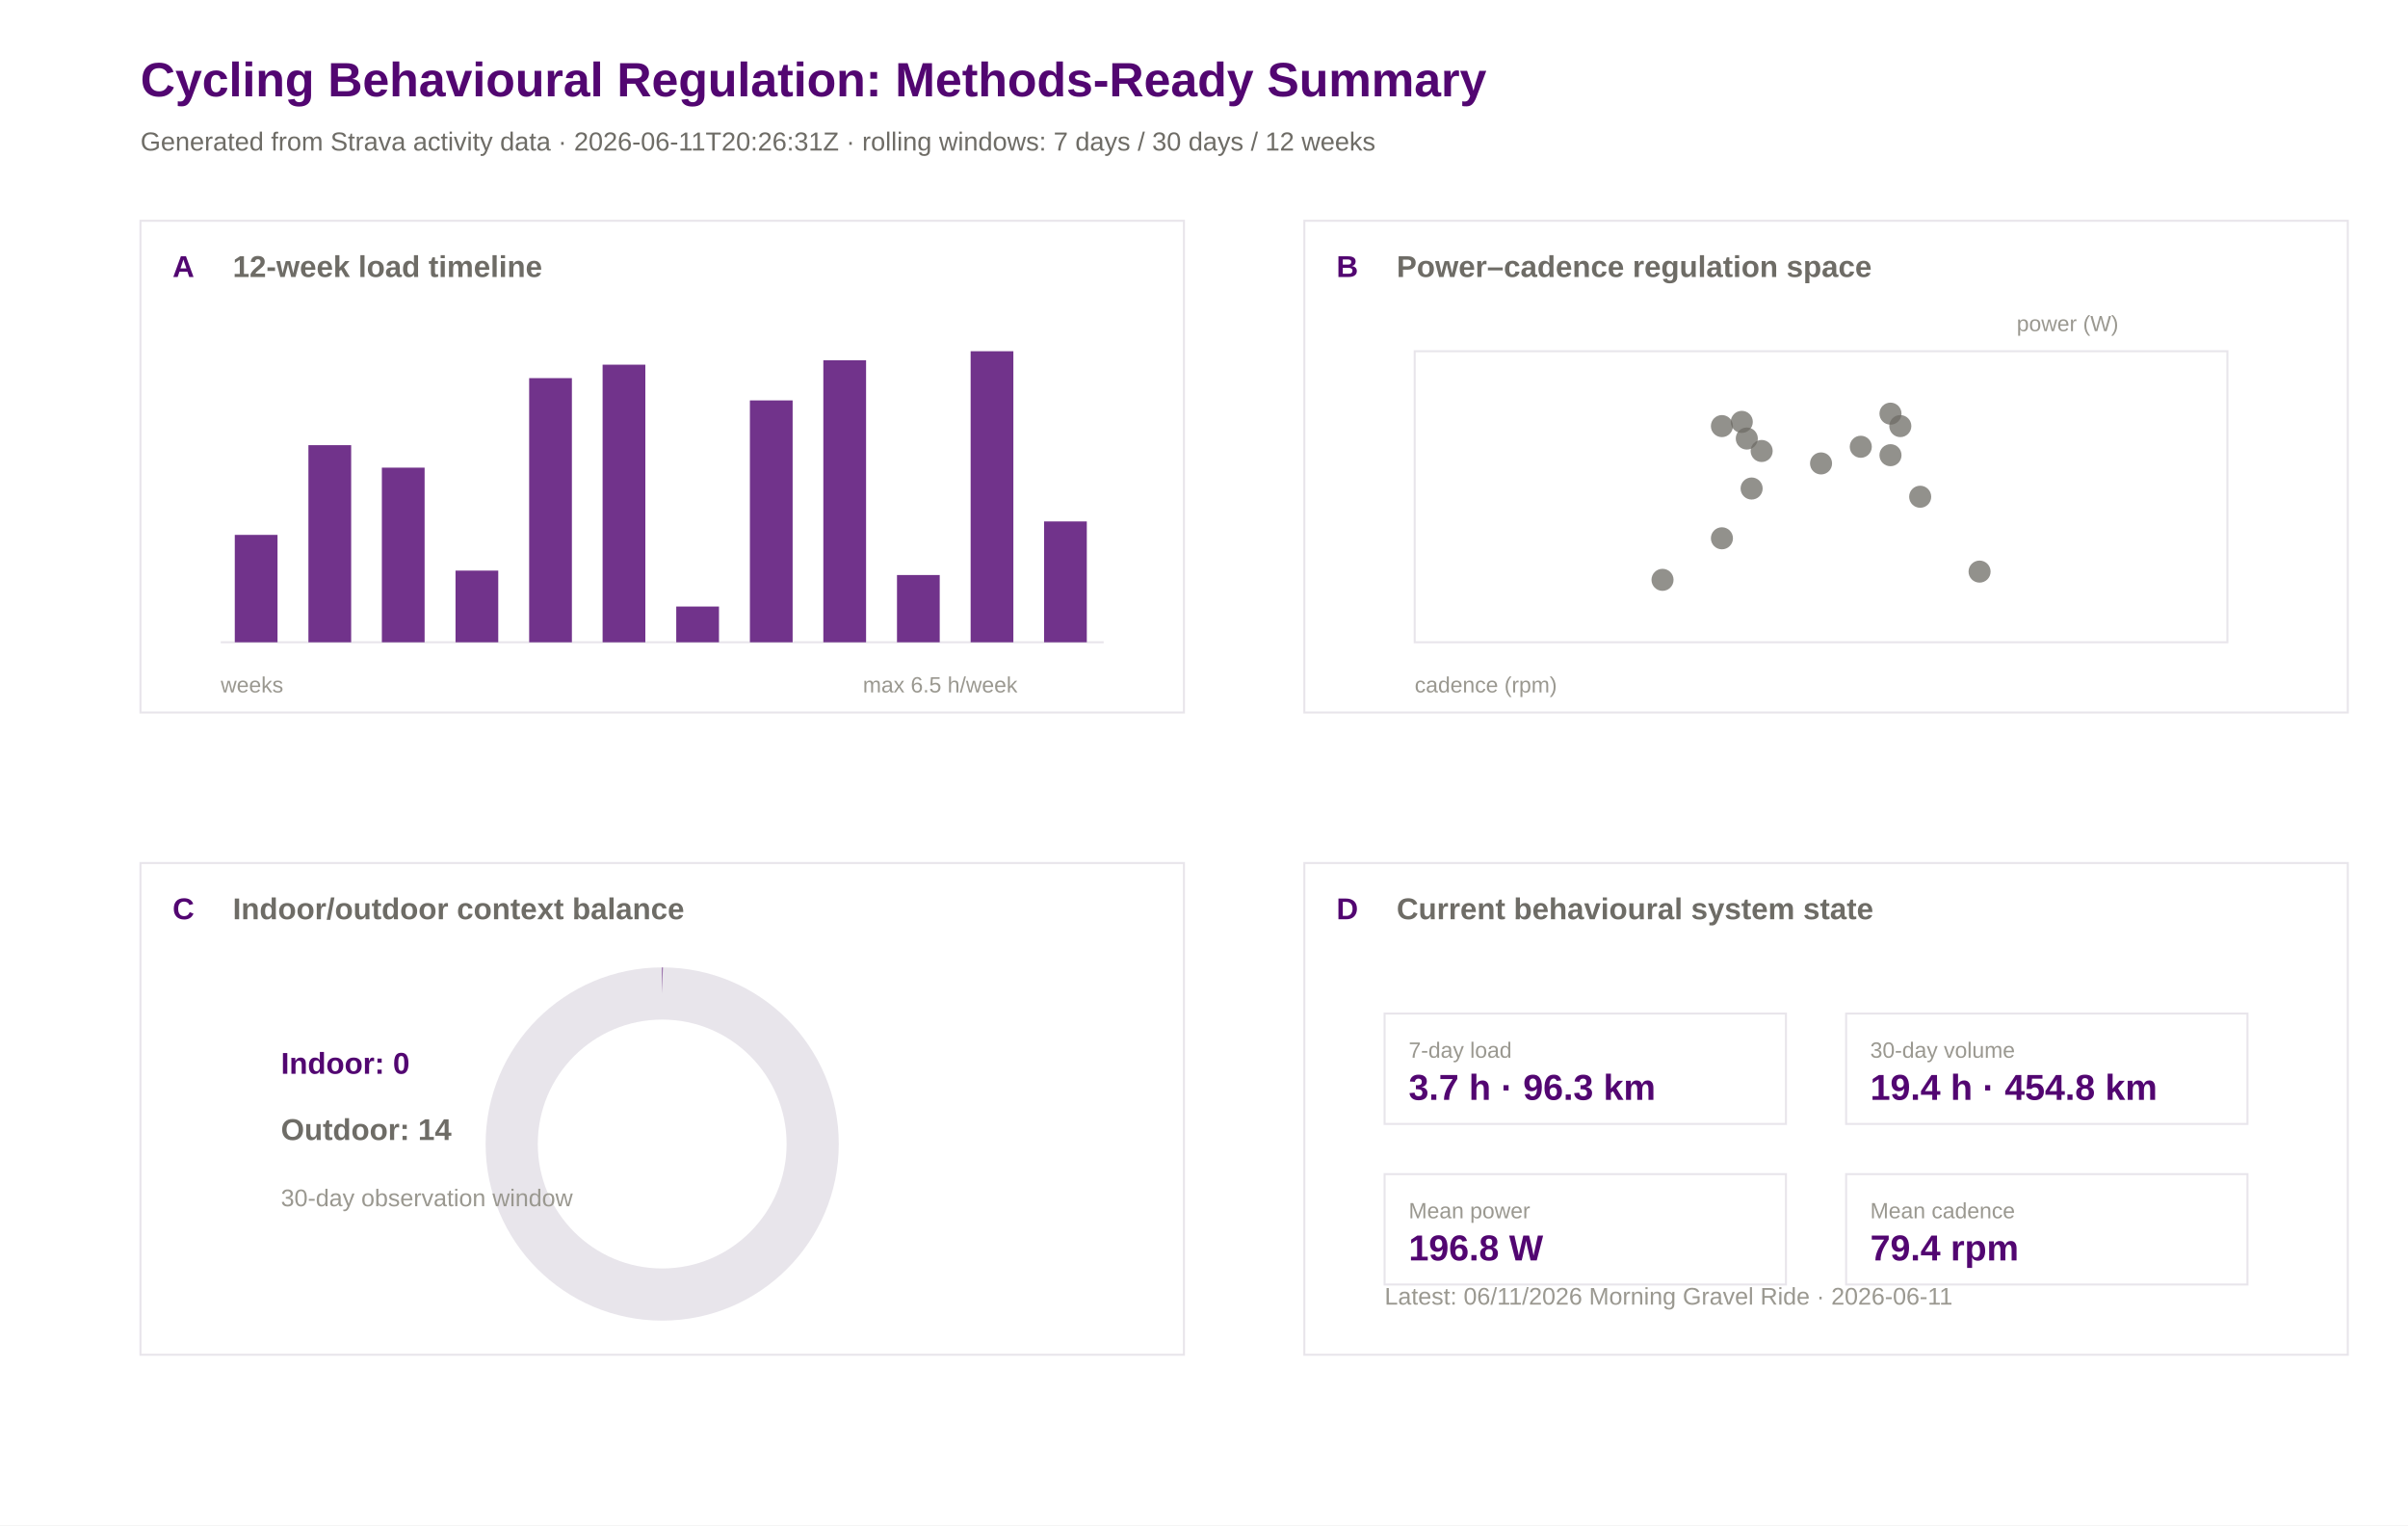
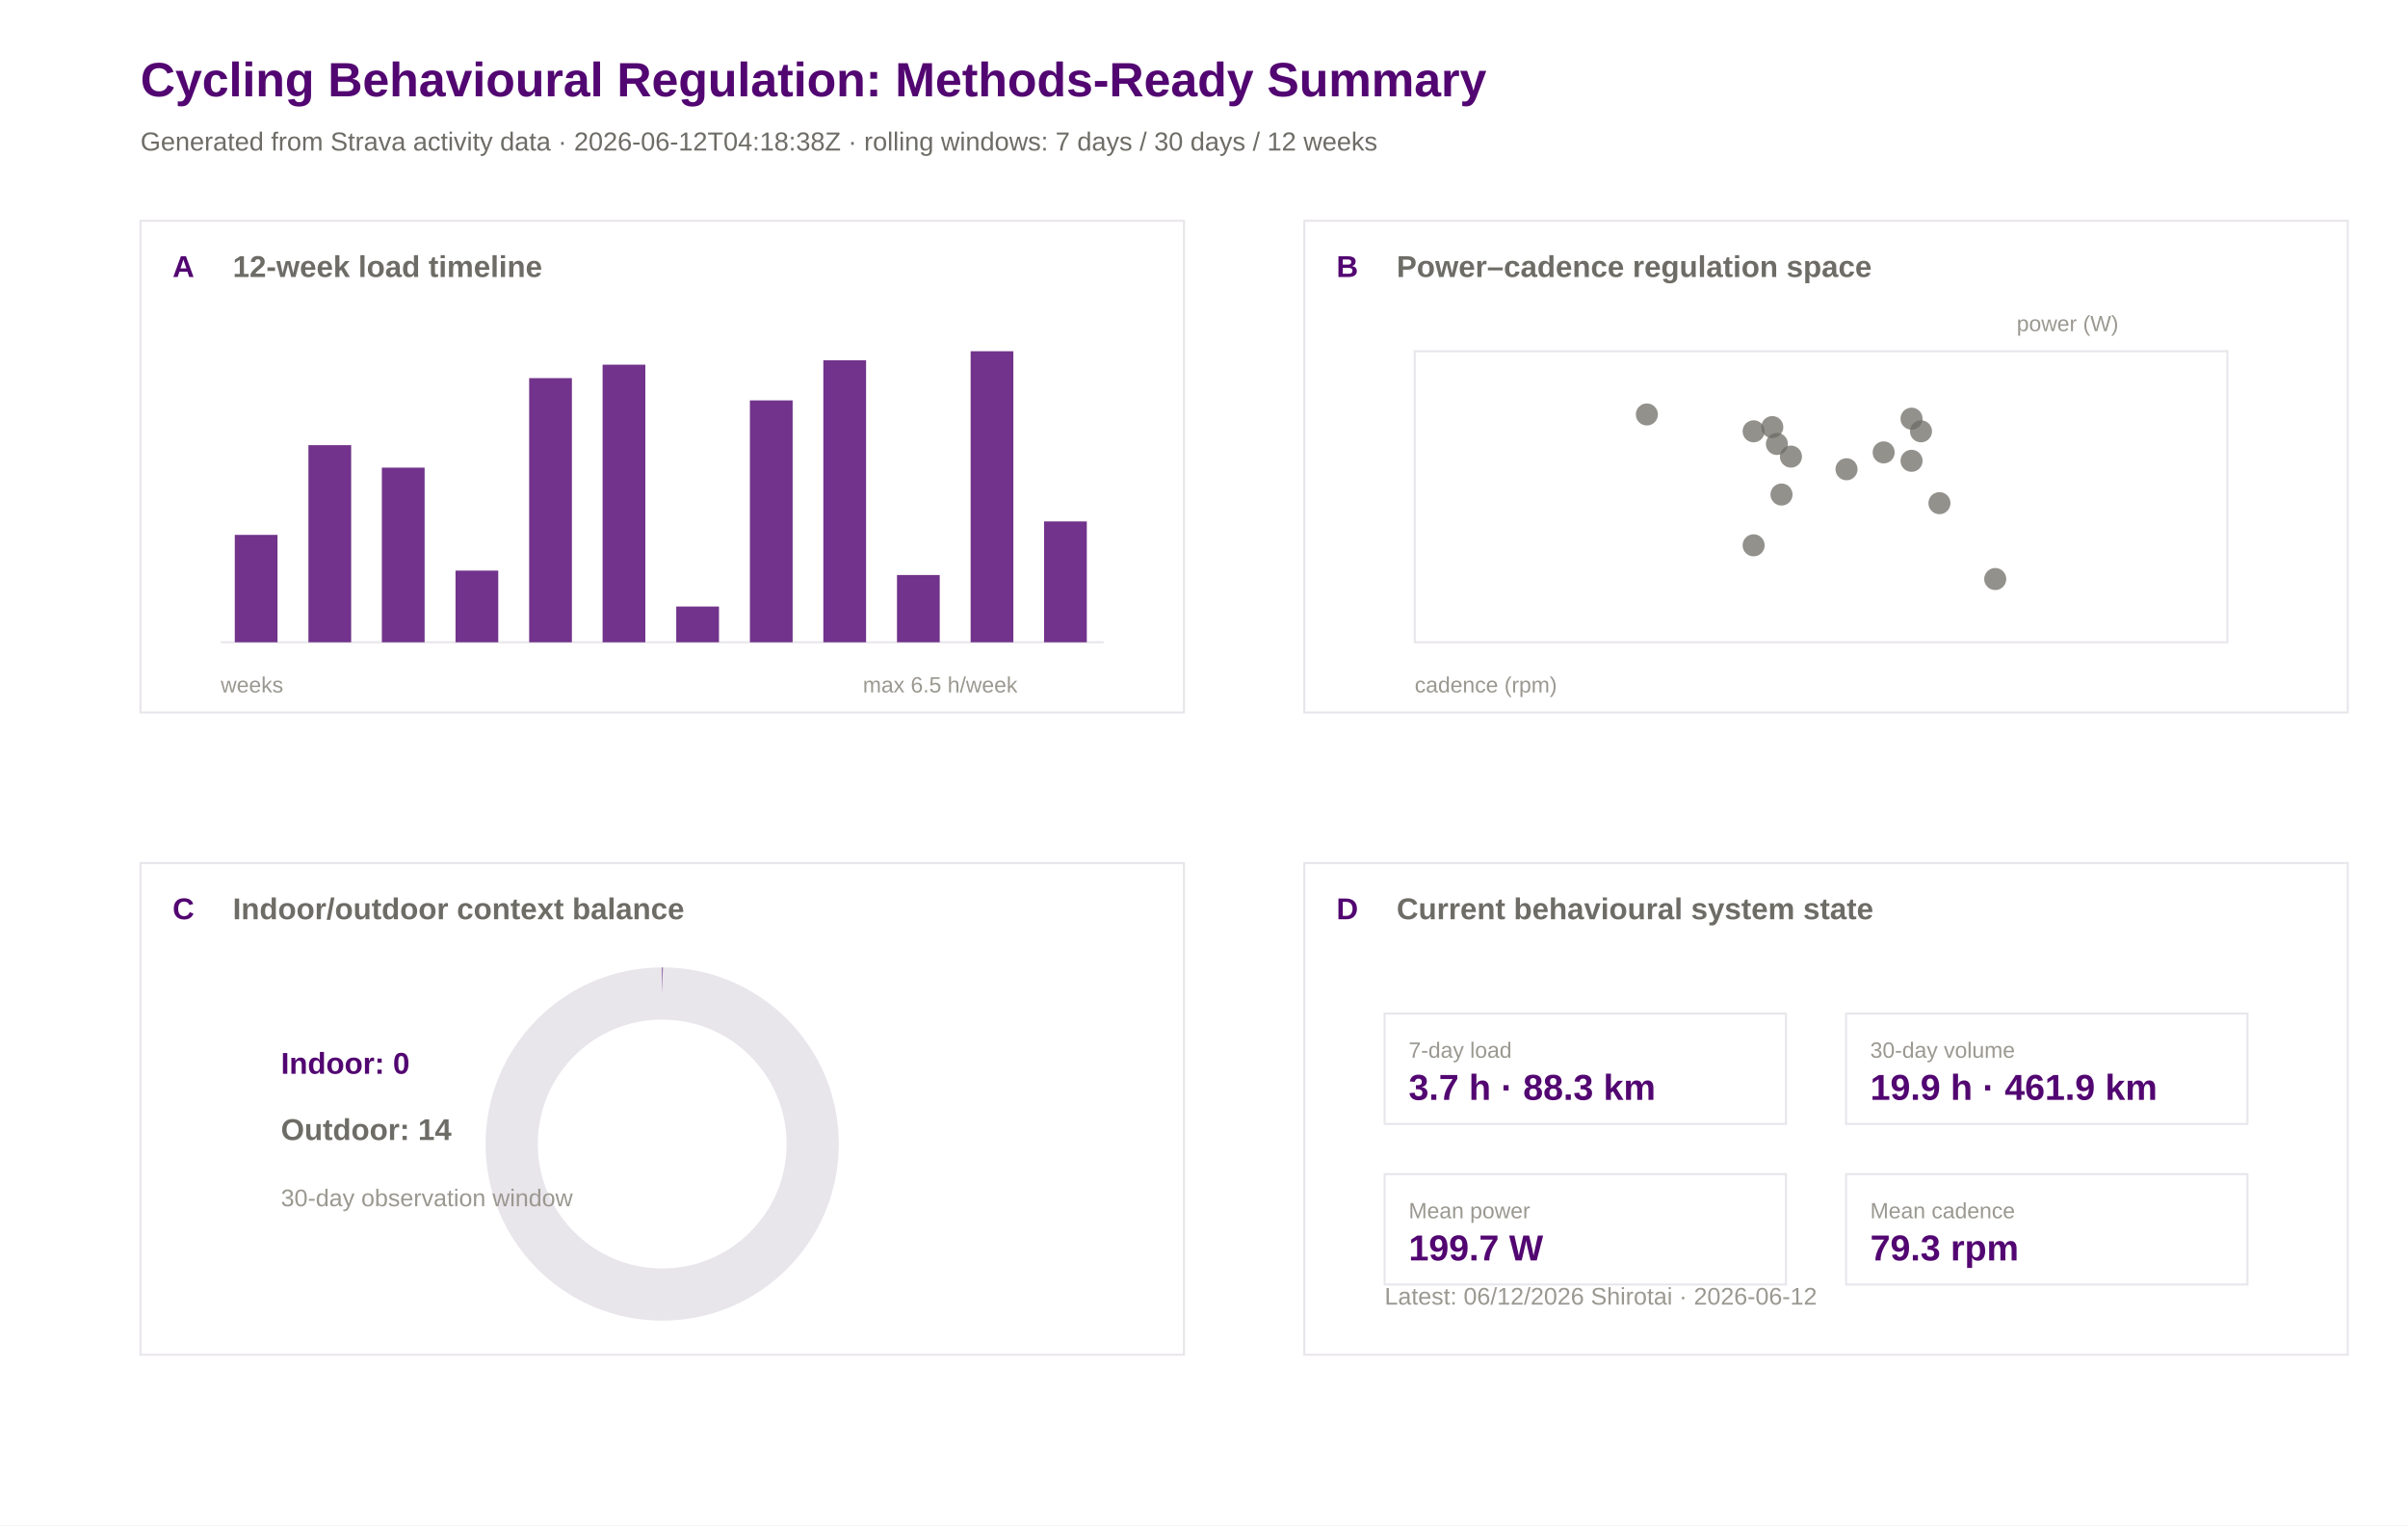
<svg xmlns="http://www.w3.org/2000/svg" width="1200" height="760" viewBox="0 0 1200 760">
  <rect width="100%" height="100%" fill="#ffffff" />
  <text x="70.0" y="48.0" font-family="Arial" font-size="24" font-weight="600" fill="#520671">Cycling Behavioural Regulation: Methods-Ready Summary</text>
-   <text x="70.0" y="75.0" font-family="Arial" font-size="13" font-weight="400" fill="#6e6c66">Generated from Strava activity data · 2026-06-11T20:26:31Z · rolling windows: 7 days / 30 days / 12 weeks</text>
+   <text x="70.0" y="75.0" font-family="Arial" font-size="13" font-weight="400" fill="#6e6c66">Generated from Strava activity data · 2026-06-12T04:18:38Z · rolling windows: 7 days / 30 days / 12 weeks</text>
  <rect x="70" y="110" width="520" height="245" fill="#ffffff" stroke="#e8e5eb" stroke-width="1" />
  <text x="86.0" y="138.0" font-family="Arial" font-size="15" font-weight="600" fill="#520671">A</text>
  <text x="116.0" y="138.0" font-family="Arial" font-size="15" font-weight="600" fill="#6e6c66">12-week load timeline</text>
  <rect x="650" y="110" width="520" height="245" fill="#ffffff" stroke="#e8e5eb" stroke-width="1" />
  <text x="666.0" y="138.0" font-family="Arial" font-size="15" font-weight="600" fill="#520671">B</text>
  <text x="696.0" y="138.0" font-family="Arial" font-size="15" font-weight="600" fill="#6e6c66">Power–cadence regulation space</text>
  <rect x="70" y="430" width="520" height="245" fill="#ffffff" stroke="#e8e5eb" stroke-width="1" />
  <text x="86.0" y="458.0" font-family="Arial" font-size="15" font-weight="600" fill="#520671">C</text>
  <text x="116.0" y="458.0" font-family="Arial" font-size="15" font-weight="600" fill="#6e6c66">Indoor/outdoor context balance</text>
  <rect x="650" y="430" width="520" height="245" fill="#ffffff" stroke="#e8e5eb" stroke-width="1" />
  <text x="666.0" y="458.0" font-family="Arial" font-size="15" font-weight="600" fill="#520671">D</text>
  <text x="696.0" y="458.0" font-family="Arial" font-size="15" font-weight="600" fill="#6e6c66">Current behavioural system state</text>
  <line x1="110" y1="320" x2="550" y2="320" stroke="#e8e5eb" />
  <rect x="117.0" y="266.5" width="21.3" height="53.5" fill="#520671" opacity="0.82" />
  <rect x="153.7" y="221.8" width="21.3" height="98.2" fill="#520671" opacity="0.82" />
  <rect x="190.3" y="233.0" width="21.3" height="87.0" fill="#520671" opacity="0.82" />
  <rect x="227.0" y="284.3" width="21.3" height="35.7" fill="#520671" opacity="0.82" />
  <rect x="263.7" y="188.4" width="21.3" height="131.6" fill="#520671" opacity="0.82" />
  <rect x="300.3" y="181.7" width="21.3" height="138.3" fill="#520671" opacity="0.82" />
  <rect x="337.0" y="302.2" width="21.3" height="17.8" fill="#520671" opacity="0.82" />
  <rect x="373.7" y="199.5" width="21.3" height="120.5" fill="#520671" opacity="0.82" />
  <rect x="410.3" y="179.5" width="21.3" height="140.5" fill="#520671" opacity="0.82" />
  <rect x="447.0" y="286.5" width="21.3" height="33.5" fill="#520671" opacity="0.82" />
  <rect x="483.7" y="175.0" width="21.3" height="145.0" fill="#520671" opacity="0.82" />
  <rect x="520.3" y="259.8" width="21.3" height="60.2" fill="#520671" opacity="0.82" />
  <text x="110.0" y="345.0" font-family="Arial" font-size="11" font-weight="400" fill="#9a9890">weeks</text>
  <text x="430.0" y="345.0" font-family="Arial" font-size="11" font-weight="400" fill="#9a9890">max 6.5 h/week</text>
  <rect x="705" y="175" width="405" height="145" fill="#ffffff" stroke="#e8e5eb" />
-   <circle cx="828.5" cy="288.9" r="5.5" fill="#6e6c66" opacity="0.75" />
-   <circle cx="872.9" cy="243.4" r="5.5" fill="#6e6c66" opacity="0.75" />
-   <circle cx="858.1" cy="268.2" r="5.5" fill="#6e6c66" opacity="0.75" />
-   <circle cx="986.5" cy="284.8" r="5.5" fill="#6e6c66" opacity="0.75" />
-   <circle cx="947.0" cy="212.3" r="5.5" fill="#6e6c66" opacity="0.75" />
-   <circle cx="870.5" cy="218.5" r="5.5" fill="#6e6c66" opacity="0.75" />
-   <circle cx="858.1" cy="212.3" r="5.5" fill="#6e6c66" opacity="0.75" />
-   <circle cx="907.5" cy="230.9" r="5.5" fill="#6e6c66" opacity="0.75" />
-   <circle cx="877.9" cy="224.7" r="5.5" fill="#6e6c66" opacity="0.75" />
-   <circle cx="868.0" cy="210.2" r="5.5" fill="#6e6c66" opacity="0.75" />
-   <circle cx="956.9" cy="247.5" r="5.5" fill="#6e6c66" opacity="0.75" />
-   <circle cx="942.1" cy="206.1" r="5.5" fill="#6e6c66" opacity="0.75" />
-   <circle cx="927.3" cy="222.6" r="5.5" fill="#6e6c66" opacity="0.75" />
-   <circle cx="942.1" cy="226.8" r="5.5" fill="#6e6c66" opacity="0.75" />
+   <circle cx="887.8" cy="246.4" r="5.5" fill="#6e6c66" opacity="0.75" />
+   <circle cx="873.9" cy="271.7" r="5.5" fill="#6e6c66" opacity="0.75" />
+   <circle cx="994.3" cy="288.5" r="5.5" fill="#6e6c66" opacity="0.75" />
+   <circle cx="957.3" cy="214.9" r="5.5" fill="#6e6c66" opacity="0.75" />
+   <circle cx="885.5" cy="221.2" r="5.5" fill="#6e6c66" opacity="0.75" />
+   <circle cx="873.9" cy="214.9" r="5.5" fill="#6e6c66" opacity="0.75" />
+   <circle cx="920.2" cy="233.8" r="5.5" fill="#6e6c66" opacity="0.75" />
+   <circle cx="892.5" cy="227.5" r="5.5" fill="#6e6c66" opacity="0.75" />
+   <circle cx="883.2" cy="212.8" r="5.5" fill="#6e6c66" opacity="0.75" />
+   <circle cx="966.5" cy="250.7" r="5.5" fill="#6e6c66" opacity="0.75" />
+   <circle cx="952.6" cy="208.6" r="5.5" fill="#6e6c66" opacity="0.75" />
+   <circle cx="938.7" cy="225.4" r="5.5" fill="#6e6c66" opacity="0.75" />
+   <circle cx="952.6" cy="229.6" r="5.5" fill="#6e6c66" opacity="0.75" />
+   <circle cx="820.7" cy="206.5" r="5.5" fill="#6e6c66" opacity="0.75" />
  <text x="705.0" y="345.0" font-family="Arial" font-size="11" font-weight="400" fill="#9a9890">cadence (rpm)</text>
  <text x="1005.0" y="165.0" font-family="Arial" font-size="11" font-weight="400" fill="#9a9890">power (W)</text>
  <circle cx="330" cy="570" r="75" fill="none" stroke="#e8e5eb" stroke-width="26" />
  <circle cx="330" cy="570" r="75" fill="none" stroke="#520671" stroke-width="26" stroke-dasharray="0.0 471.2" transform="rotate(-90 330 570)" />
  <text x="140.0" y="535.0" font-family="Arial" font-size="15" font-weight="600" fill="#520671">Indoor: 0</text>
  <text x="140.0" y="568.0" font-family="Arial" font-size="15" font-weight="600" fill="#6e6c66">Outdoor: 14</text>
  <text x="140.0" y="601.0" font-family="Arial" font-size="12" font-weight="400" fill="#9a9890">30-day observation window</text>
  <rect x="690" y="505" width="200" height="55" fill="#ffffff" stroke="#e8e5eb" />
  <text x="702.0" y="527.0" font-family="Arial" font-size="11" font-weight="500" fill="#9a9890">7-day load</text>
-   <text x="702.0" y="548.0" font-family="Arial" font-size="18" font-weight="600" fill="#520671">3.7 h · 96.3 km</text>
+   <text x="702.0" y="548.0" font-family="Arial" font-size="18" font-weight="600" fill="#520671">3.7 h · 88.3 km</text>
  <rect x="920" y="505" width="200" height="55" fill="#ffffff" stroke="#e8e5eb" />
  <text x="932.0" y="527.0" font-family="Arial" font-size="11" font-weight="500" fill="#9a9890">30-day volume</text>
-   <text x="932.0" y="548.0" font-family="Arial" font-size="18" font-weight="600" fill="#520671">19.4 h · 454.8 km</text>
+   <text x="932.0" y="548.0" font-family="Arial" font-size="18" font-weight="600" fill="#520671">19.9 h · 461.9 km</text>
  <rect x="690" y="585" width="200" height="55" fill="#ffffff" stroke="#e8e5eb" />
  <text x="702.0" y="607.0" font-family="Arial" font-size="11" font-weight="500" fill="#9a9890">Mean power</text>
-   <text x="702.0" y="628.0" font-family="Arial" font-size="18" font-weight="600" fill="#520671">196.8 W</text>
+   <text x="702.0" y="628.0" font-family="Arial" font-size="18" font-weight="600" fill="#520671">199.7 W</text>
  <rect x="920" y="585" width="200" height="55" fill="#ffffff" stroke="#e8e5eb" />
  <text x="932.0" y="607.0" font-family="Arial" font-size="11" font-weight="500" fill="#9a9890">Mean cadence</text>
-   <text x="932.0" y="628.0" font-family="Arial" font-size="18" font-weight="600" fill="#520671">79.4 rpm</text>
-   <text x="690.0" y="650.0" font-family="Arial" font-size="12" font-weight="400" fill="#9a9890">Latest: 06/11/2026 Morning Gravel Ride · 2026-06-11</text>
+   <text x="932.0" y="628.0" font-family="Arial" font-size="18" font-weight="600" fill="#520671">79.3 rpm</text>
+   <text x="690.0" y="650.0" font-family="Arial" font-size="12" font-weight="400" fill="#9a9890">Latest: 06/12/2026 Shirotai · 2026-06-12</text>
</svg>
